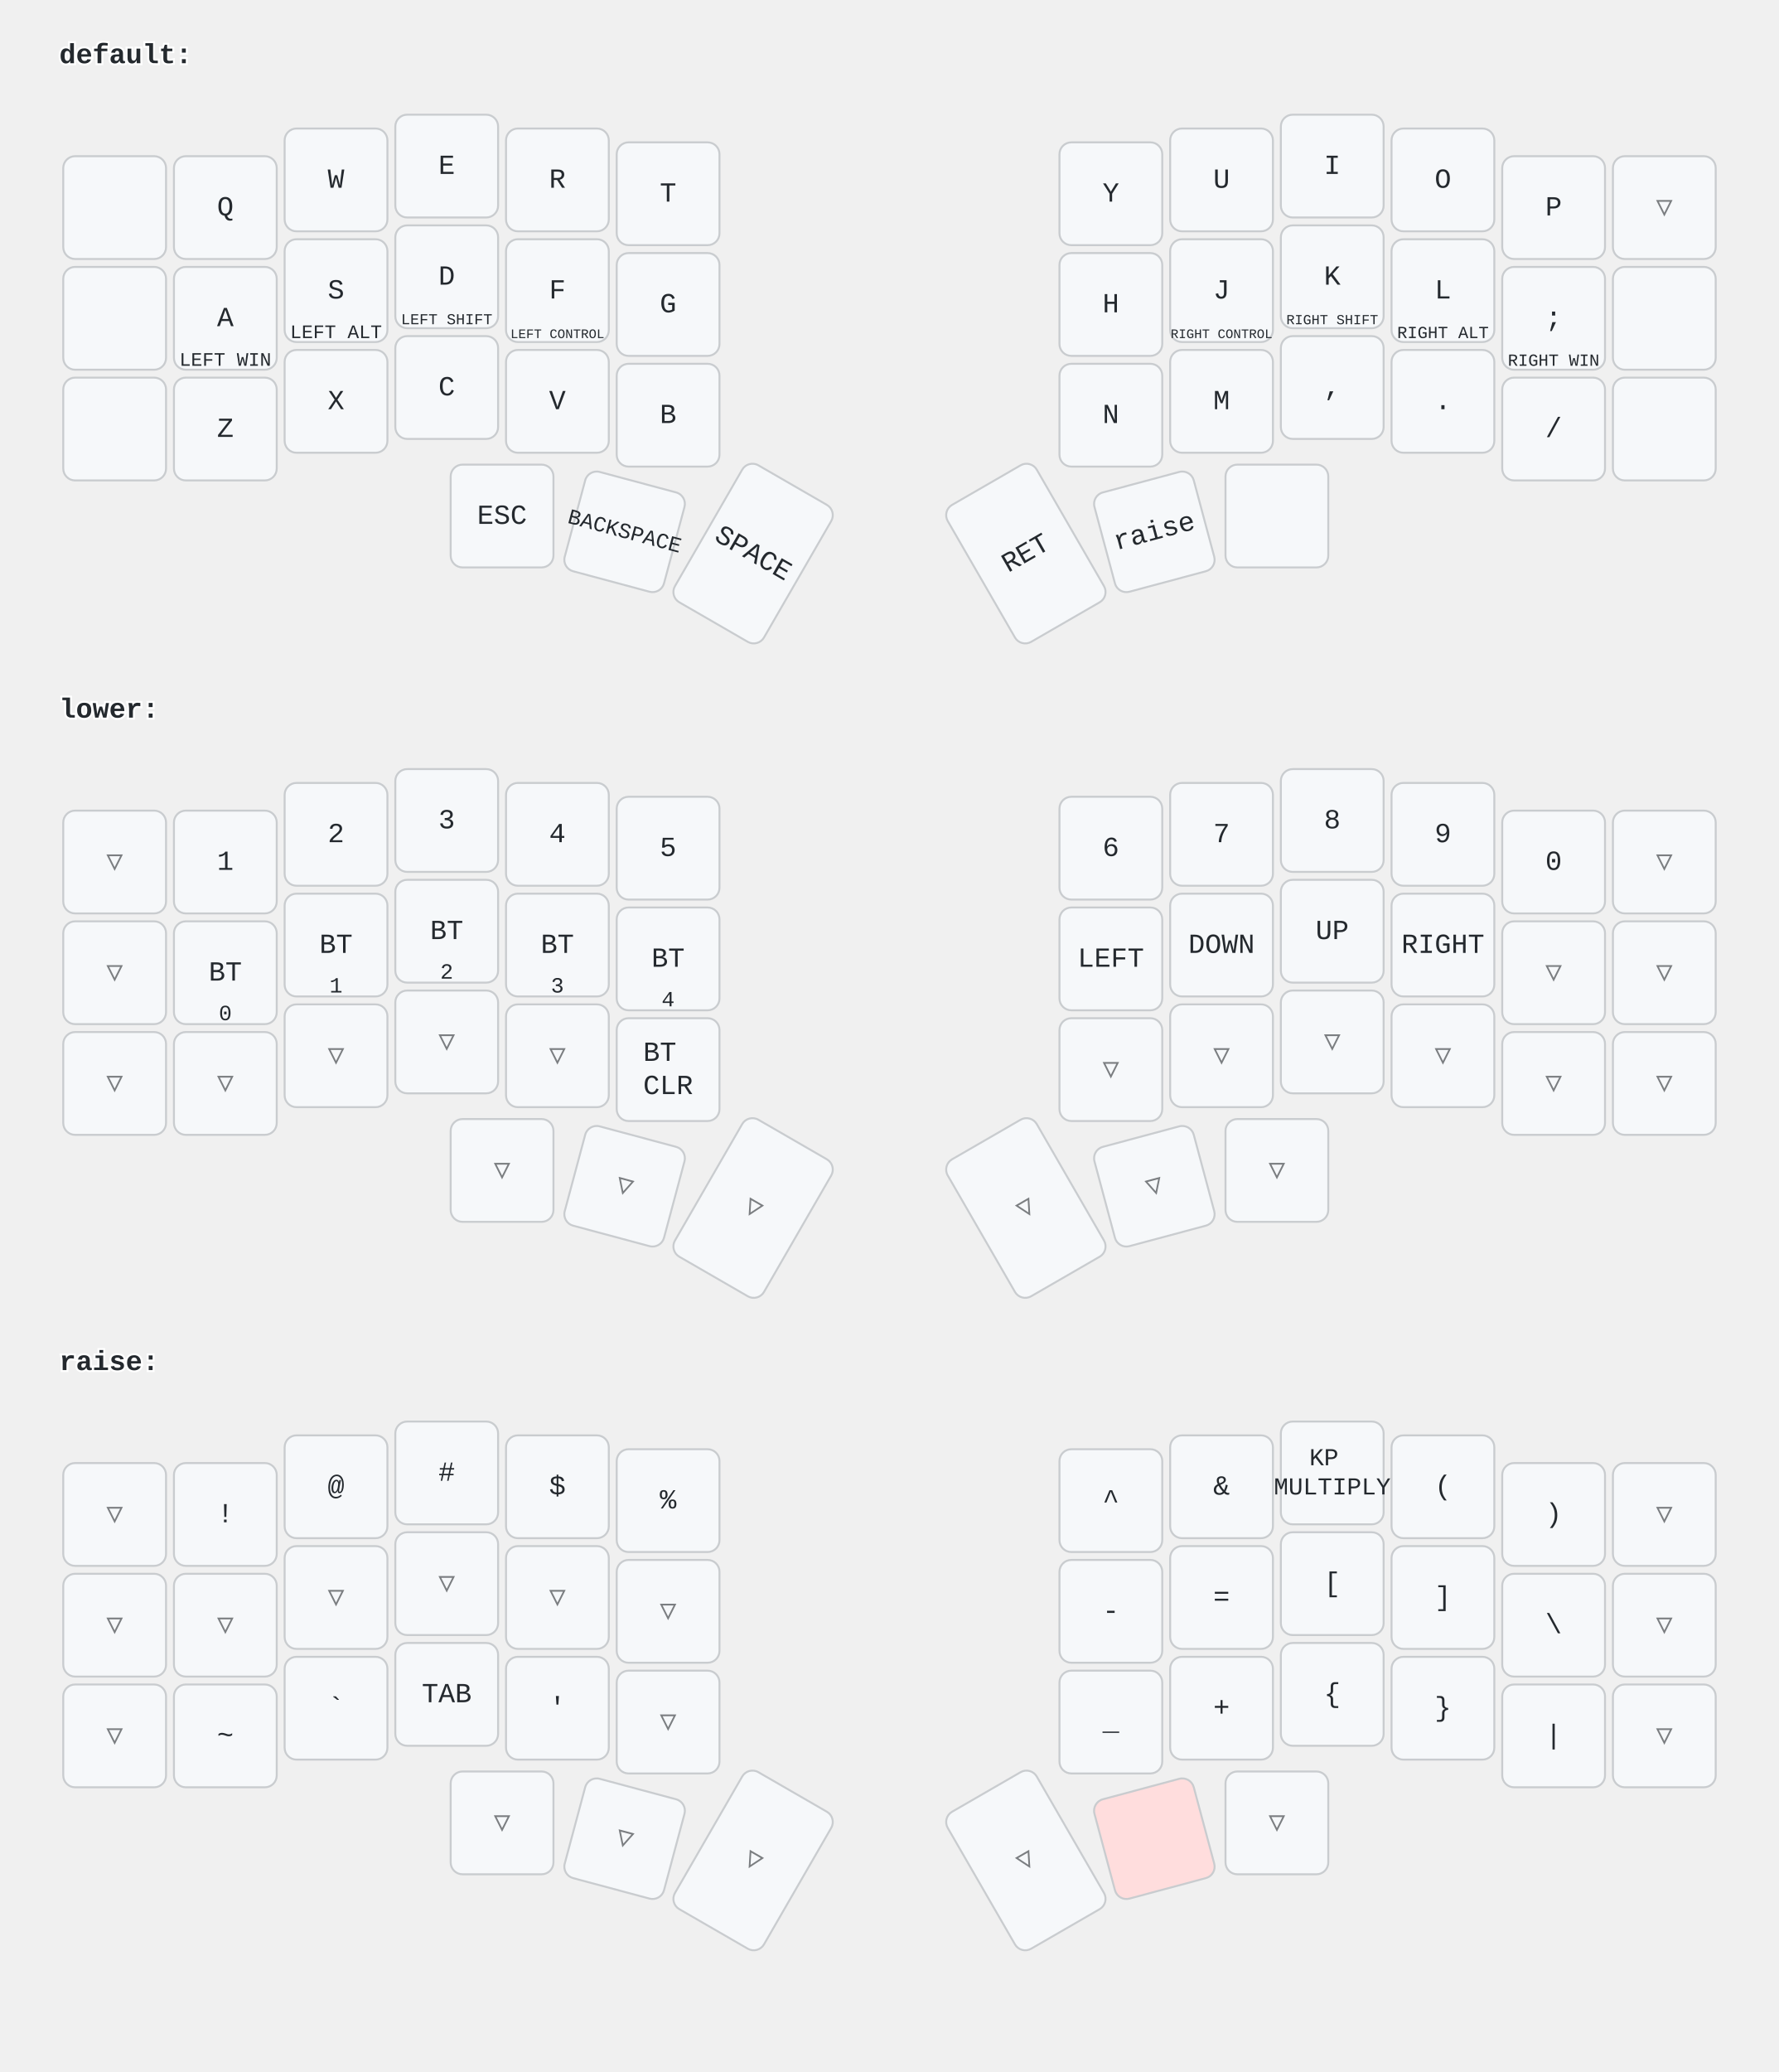
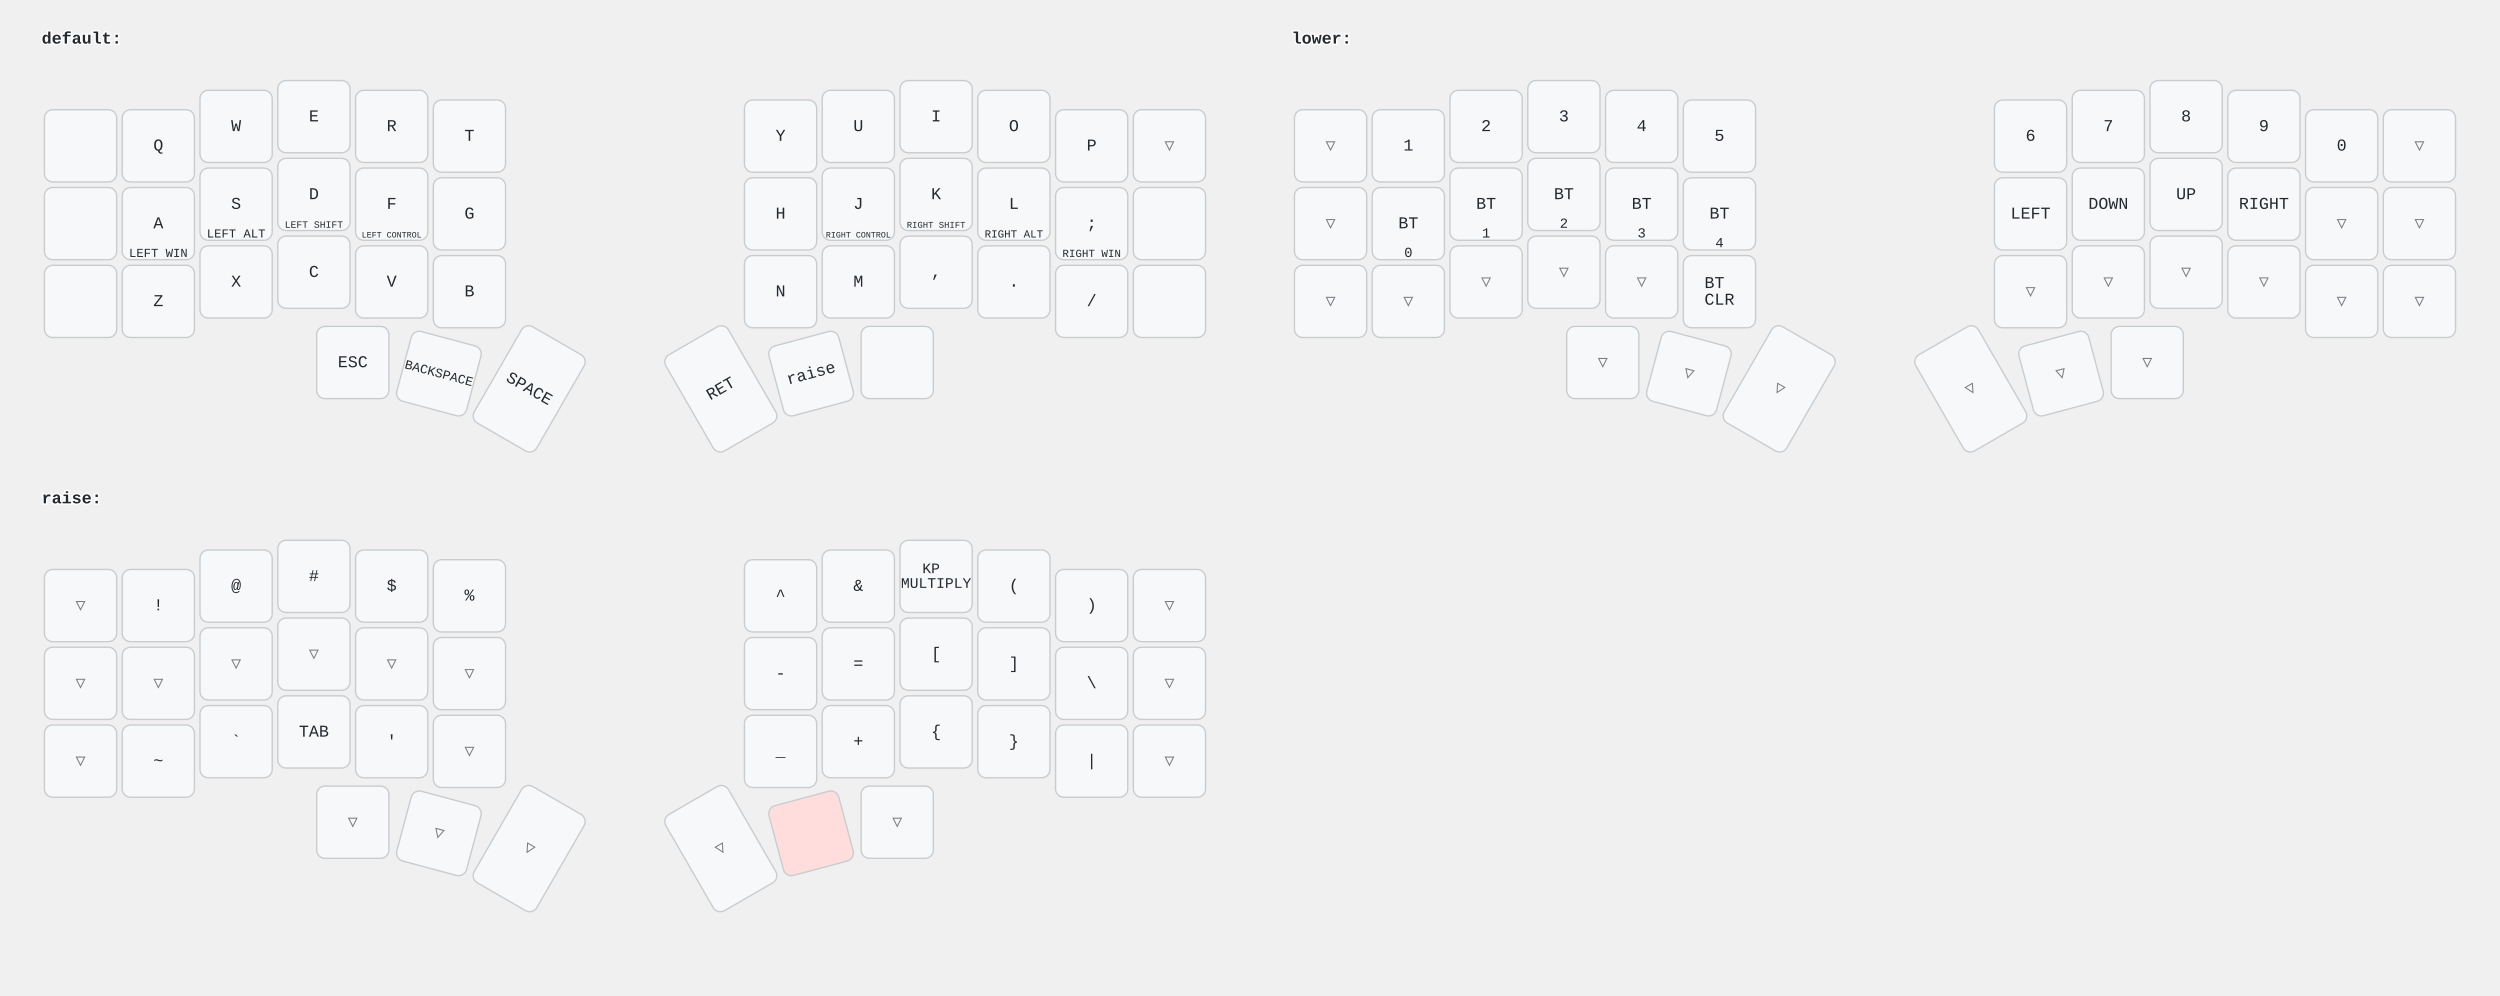
- <svg xmlns="http://www.w3.org/2000/svg" width="900" height="1048" viewBox="0 0 900 1048" class="keymap">
+ <svg xmlns="http://www.w3.org/2000/svg" width="1800" height="717" viewBox="0 0 1800 717" class="keymap">
  <style>/* inherit to force styles through use tags */
svg path {
    fill: inherit;
}

/* font and background color specifications */
svg.keymap {
    font-family: SFMono-Regular,Consolas,Liberation Mono,Menlo,monospace;
    font-size: 14px;
    font-kerning: normal;
    text-rendering: optimizeLegibility;
    fill: #24292e;
}

/* default key styling */
rect.key {
    fill: #f6f8fa;
    stroke: #c9cccf;
    stroke-width: 1;
}

/* default key side styling, only used is draw_key_sides is set */
rect.side {
    filter: brightness(90%);
}

/* color accent for combo boxes */
rect.combo, rect.combo-separate {
    fill: #cdf;
}

/* color accent for held keys */
rect.held, rect.combo.held {
    fill: #fdd;
}

/* color accent for ghost (optional) keys */
rect.ghost, rect.combo.ghost {
    stroke-dasharray: 4, 4;
    stroke-width: 2;
}

text {
    text-anchor: middle;
    dominant-baseline: middle;
}

/* styling for layer labels */
text.label {
    font-weight: bold;
    text-anchor: start;
    stroke: white;
    stroke-width: 2;
    paint-order: stroke;
}

/* styling for combo tap, and key hold/shifted label text */
text.combo, text.hold, text.shifted {
    font-size: 11px;
}

text.hold {
    text-anchor: middle;
    dominant-baseline: auto;
}

text.shifted {
    text-anchor: middle;
    dominant-baseline: hanging;
}

/* styling for hold/shifted label text in combo box */
text.combo.hold, text.combo.shifted {
    font-size: 8px;
}

/* lighter symbol for transparent keys */
text.trans {
    fill: #7b7e81;
}

/* styling for combo dendrons */
path.combo {
    stroke-width: 1;
    stroke: gray;
    fill: none;
}

/* Start Tabler Icons Cleanup */
/* cannot use height/width with glyphs */
.icon-tabler &gt; path {
    fill: inherit;
    stroke: inherit;
    stroke-width: 2;
}
/* hide tabler's default box */
.icon-tabler &gt; path[stroke="none"][fill="none"] {
    visibility: hidden;
}
/* End Tabler Icons Cleanup */
+ 
+ svg.keymap {
+   font-size: 12px;
+ } text.combo, text.hold, text.shifted {
+   font-size: 10px;
+ }
</style>
  <g transform="translate(30, 0)" class="layer-default">
    <text x="0" y="28" class="label">default:</text>
    <g transform="translate(0, 56)">
      <g transform="translate(28, 49)" class="key keypos-0">
        <rect rx="6" ry="6" x="-26" y="-26" width="52" height="52" class="key" />
      </g>
      <g transform="translate(84, 49)" class="key keypos-1">
        <rect rx="6" ry="6" x="-26" y="-26" width="52" height="52" class="key" />
        <text x="0" y="0" class="key tap">Q</text>
      </g>
      <g transform="translate(140, 35)" class="key keypos-2">
        <rect rx="6" ry="6" x="-26" y="-26" width="52" height="52" class="key" />
        <text x="0" y="0" class="key tap">W</text>
      </g>
      <g transform="translate(196, 28)" class="key keypos-3">
        <rect rx="6" ry="6" x="-26" y="-26" width="52" height="52" class="key" />
        <text x="0" y="0" class="key tap">E</text>
      </g>
      <g transform="translate(252, 35)" class="key keypos-4">
        <rect rx="6" ry="6" x="-26" y="-26" width="52" height="52" class="key" />
        <text x="0" y="0" class="key tap">R</text>
      </g>
      <g transform="translate(308, 42)" class="key keypos-5">
        <rect rx="6" ry="6" x="-26" y="-26" width="52" height="52" class="key" />
        <text x="0" y="0" class="key tap">T</text>
      </g>
      <g transform="translate(532, 42)" class="key keypos-6">
        <rect rx="6" ry="6" x="-26" y="-26" width="52" height="52" class="key" />
        <text x="0" y="0" class="key tap">Y</text>
      </g>
      <g transform="translate(588, 35)" class="key keypos-7">
        <rect rx="6" ry="6" x="-26" y="-26" width="52" height="52" class="key" />
        <text x="0" y="0" class="key tap">U</text>
      </g>
      <g transform="translate(644, 28)" class="key keypos-8">
        <rect rx="6" ry="6" x="-26" y="-26" width="52" height="52" class="key" />
        <text x="0" y="0" class="key tap">I</text>
      </g>
      <g transform="translate(700, 35)" class="key keypos-9">
        <rect rx="6" ry="6" x="-26" y="-26" width="52" height="52" class="key" />
        <text x="0" y="0" class="key tap">O</text>
      </g>
      <g transform="translate(756, 49)" class="key keypos-10">
        <rect rx="6" ry="6" x="-26" y="-26" width="52" height="52" class="key" />
        <text x="0" y="0" class="key tap">P</text>
      </g>
      <g transform="translate(812, 49)" class="key trans keypos-11">
        <rect rx="6" ry="6" x="-26" y="-26" width="52" height="52" class="key trans" />
        <text x="0" y="0" class="key trans tap">▽</text>
      </g>
      <g transform="translate(28, 105)" class="key keypos-12">
        <rect rx="6" ry="6" x="-26" y="-26" width="52" height="52" class="key" />
      </g>
      <g transform="translate(84, 105)" class="key keypos-13">
        <rect rx="6" ry="6" x="-26" y="-26" width="52" height="52" class="key" />
        <text x="0" y="0" class="key tap">A</text>
        <text x="0" y="24" class="key hold">
          <tspan style="font-size: 88%">LEFT WIN</tspan>
        </text>
      </g>
      <g transform="translate(140, 91)" class="key keypos-14">
        <rect rx="6" ry="6" x="-26" y="-26" width="52" height="52" class="key" />
        <text x="0" y="0" class="key tap">S</text>
        <text x="0" y="24" class="key hold">
          <tspan style="font-size: 88%">LEFT ALT</tspan>
        </text>
      </g>
      <g transform="translate(196, 84)" class="key keypos-15">
        <rect rx="6" ry="6" x="-26" y="-26" width="52" height="52" class="key" />
        <text x="0" y="0" class="key tap">D</text>
        <text x="0" y="24" class="key hold">
          <tspan style="font-size: 70%">LEFT SHIFT</tspan>
        </text>
      </g>
      <g transform="translate(252, 91)" class="key keypos-16">
        <rect rx="6" ry="6" x="-26" y="-26" width="52" height="52" class="key" />
        <text x="0" y="0" class="key tap">F</text>
        <text x="0" y="24" class="key hold">
          <tspan style="font-size: 60%">LEFT CONTROL</tspan>
        </text>
      </g>
      <g transform="translate(308, 98)" class="key keypos-17">
        <rect rx="6" ry="6" x="-26" y="-26" width="52" height="52" class="key" />
        <text x="0" y="0" class="key tap">G</text>
      </g>
      <g transform="translate(532, 98)" class="key keypos-18">
        <rect rx="6" ry="6" x="-26" y="-26" width="52" height="52" class="key" />
        <text x="0" y="0" class="key tap">H</text>
      </g>
      <g transform="translate(588, 91)" class="key keypos-19">
        <rect rx="6" ry="6" x="-26" y="-26" width="52" height="52" class="key" />
        <text x="0" y="0" class="key tap">J</text>
        <text x="0" y="24" class="key hold">
          <tspan style="font-size: 60%">RIGHT CONTROL</tspan>
        </text>
      </g>
      <g transform="translate(644, 84)" class="key keypos-20">
        <rect rx="6" ry="6" x="-26" y="-26" width="52" height="52" class="key" />
        <text x="0" y="0" class="key tap">K</text>
        <text x="0" y="24" class="key hold">
          <tspan style="font-size: 64%">RIGHT SHIFT</tspan>
        </text>
      </g>
      <g transform="translate(700, 91)" class="key keypos-21">
        <rect rx="6" ry="6" x="-26" y="-26" width="52" height="52" class="key" />
        <text x="0" y="0" class="key tap">L</text>
        <text x="0" y="24" class="key hold">
          <tspan style="font-size: 78%">RIGHT ALT</tspan>
        </text>
      </g>
      <g transform="translate(756, 105)" class="key keypos-22">
        <rect rx="6" ry="6" x="-26" y="-26" width="52" height="52" class="key" />
        <text x="0" y="0" class="key tap">;</text>
        <text x="0" y="24" class="key hold">
          <tspan style="font-size: 78%">RIGHT WIN</tspan>
        </text>
      </g>
      <g transform="translate(812, 105)" class="key keypos-23">
        <rect rx="6" ry="6" x="-26" y="-26" width="52" height="52" class="key" />
      </g>
      <g transform="translate(28, 161)" class="key keypos-24">
        <rect rx="6" ry="6" x="-26" y="-26" width="52" height="52" class="key" />
      </g>
      <g transform="translate(84, 161)" class="key keypos-25">
        <rect rx="6" ry="6" x="-26" y="-26" width="52" height="52" class="key" />
        <text x="0" y="0" class="key tap">Z</text>
      </g>
      <g transform="translate(140, 147)" class="key keypos-26">
        <rect rx="6" ry="6" x="-26" y="-26" width="52" height="52" class="key" />
        <text x="0" y="0" class="key tap">X</text>
      </g>
      <g transform="translate(196, 140)" class="key keypos-27">
        <rect rx="6" ry="6" x="-26" y="-26" width="52" height="52" class="key" />
        <text x="0" y="0" class="key tap">C</text>
      </g>
      <g transform="translate(252, 147)" class="key keypos-28">
        <rect rx="6" ry="6" x="-26" y="-26" width="52" height="52" class="key" />
        <text x="0" y="0" class="key tap">V</text>
      </g>
      <g transform="translate(308, 154)" class="key keypos-29">
        <rect rx="6" ry="6" x="-26" y="-26" width="52" height="52" class="key" />
        <text x="0" y="0" class="key tap">B</text>
      </g>
      <g transform="translate(532, 154)" class="key keypos-30">
        <rect rx="6" ry="6" x="-26" y="-26" width="52" height="52" class="key" />
        <text x="0" y="0" class="key tap">N</text>
      </g>
      <g transform="translate(588, 147)" class="key keypos-31">
        <rect rx="6" ry="6" x="-26" y="-26" width="52" height="52" class="key" />
        <text x="0" y="0" class="key tap">M</text>
      </g>
      <g transform="translate(644, 140)" class="key keypos-32">
        <rect rx="6" ry="6" x="-26" y="-26" width="52" height="52" class="key" />
        <text x="0" y="0" class="key tap">,</text>
      </g>
      <g transform="translate(700, 147)" class="key keypos-33">
        <rect rx="6" ry="6" x="-26" y="-26" width="52" height="52" class="key" />
        <text x="0" y="0" class="key tap">.</text>
      </g>
      <g transform="translate(756, 161)" class="key keypos-34">
        <rect rx="6" ry="6" x="-26" y="-26" width="52" height="52" class="key" />
        <text x="0" y="0" class="key tap">/</text>
      </g>
      <g transform="translate(812, 161)" class="key keypos-35">
        <rect rx="6" ry="6" x="-26" y="-26" width="52" height="52" class="key" />
      </g>
      <g transform="translate(224, 205)" class="key keypos-36">
        <rect rx="6" ry="6" x="-26" y="-26" width="52" height="52" class="key" />
        <text x="0" y="0" class="key tap">ESC</text>
      </g>
      <g transform="translate(286, 213) rotate(15.0)" class="key keypos-37">
        <rect rx="6" ry="6" x="-26" y="-26" width="52" height="52" class="key" />
        <text x="0" y="0" class="key tap">
          <tspan style="font-size: 78%">BACKSPACE</tspan>
        </text>
      </g>
      <g transform="translate(351, 224) rotate(30.0)" class="key keypos-38">
        <rect rx="6" ry="6" x="-26" y="-40" width="52" height="80" class="key" />
        <text x="0" y="0" class="key tap">SPACE</text>
      </g>
      <g transform="translate(489, 224) rotate(-30.0)" class="key keypos-39">
        <rect rx="6" ry="6" x="-26" y="-40" width="52" height="80" class="key" />
        <text x="0" y="0" class="key tap">RET</text>
      </g>
      <g transform="translate(554, 213) rotate(-15.0)" class="key keypos-40">
        <rect rx="6" ry="6" x="-26" y="-26" width="52" height="52" class="key" />
        <text x="0" y="0" class="key tap">raise</text>
      </g>
      <g transform="translate(616, 205)" class="key keypos-41">
        <rect rx="6" ry="6" x="-26" y="-26" width="52" height="52" class="key" />
      </g>
    </g>
  </g>
-   <g transform="translate(30, 331)" class="layer-lower">
+   <g transform="translate(930, 0)" class="layer-lower">
    <text x="0" y="28" class="label">lower:</text>
    <g transform="translate(0, 56)">
      <g transform="translate(28, 49)" class="key trans keypos-0">
        <rect rx="6" ry="6" x="-26" y="-26" width="52" height="52" class="key trans" />
        <text x="0" y="0" class="key trans tap">▽</text>
      </g>
      <g transform="translate(84, 49)" class="key keypos-1">
        <rect rx="6" ry="6" x="-26" y="-26" width="52" height="52" class="key" />
        <text x="0" y="0" class="key tap">1</text>
      </g>
      <g transform="translate(140, 35)" class="key keypos-2">
        <rect rx="6" ry="6" x="-26" y="-26" width="52" height="52" class="key" />
        <text x="0" y="0" class="key tap">2</text>
      </g>
      <g transform="translate(196, 28)" class="key keypos-3">
        <rect rx="6" ry="6" x="-26" y="-26" width="52" height="52" class="key" />
        <text x="0" y="0" class="key tap">3</text>
      </g>
      <g transform="translate(252, 35)" class="key keypos-4">
        <rect rx="6" ry="6" x="-26" y="-26" width="52" height="52" class="key" />
        <text x="0" y="0" class="key tap">4</text>
      </g>
      <g transform="translate(308, 42)" class="key keypos-5">
        <rect rx="6" ry="6" x="-26" y="-26" width="52" height="52" class="key" />
        <text x="0" y="0" class="key tap">5</text>
      </g>
      <g transform="translate(532, 42)" class="key keypos-6">
        <rect rx="6" ry="6" x="-26" y="-26" width="52" height="52" class="key" />
        <text x="0" y="0" class="key tap">6</text>
      </g>
      <g transform="translate(588, 35)" class="key keypos-7">
        <rect rx="6" ry="6" x="-26" y="-26" width="52" height="52" class="key" />
        <text x="0" y="0" class="key tap">7</text>
      </g>
      <g transform="translate(644, 28)" class="key keypos-8">
        <rect rx="6" ry="6" x="-26" y="-26" width="52" height="52" class="key" />
        <text x="0" y="0" class="key tap">8</text>
      </g>
      <g transform="translate(700, 35)" class="key keypos-9">
        <rect rx="6" ry="6" x="-26" y="-26" width="52" height="52" class="key" />
        <text x="0" y="0" class="key tap">9</text>
      </g>
      <g transform="translate(756, 49)" class="key keypos-10">
        <rect rx="6" ry="6" x="-26" y="-26" width="52" height="52" class="key" />
        <text x="0" y="0" class="key tap">0</text>
      </g>
      <g transform="translate(812, 49)" class="key trans keypos-11">
        <rect rx="6" ry="6" x="-26" y="-26" width="52" height="52" class="key trans" />
        <text x="0" y="0" class="key trans tap">▽</text>
      </g>
      <g transform="translate(28, 105)" class="key trans keypos-12">
        <rect rx="6" ry="6" x="-26" y="-26" width="52" height="52" class="key trans" />
        <text x="0" y="0" class="key trans tap">▽</text>
      </g>
      <g transform="translate(84, 105)" class="key keypos-13">
        <rect rx="6" ry="6" x="-26" y="-26" width="52" height="52" class="key" />
        <text x="0" y="0" class="key tap">BT</text>
        <text x="0" y="24" class="key hold">0</text>
      </g>
      <g transform="translate(140, 91)" class="key keypos-14">
        <rect rx="6" ry="6" x="-26" y="-26" width="52" height="52" class="key" />
        <text x="0" y="0" class="key tap">BT</text>
        <text x="0" y="24" class="key hold">1</text>
      </g>
      <g transform="translate(196, 84)" class="key keypos-15">
        <rect rx="6" ry="6" x="-26" y="-26" width="52" height="52" class="key" />
        <text x="0" y="0" class="key tap">BT</text>
        <text x="0" y="24" class="key hold">2</text>
      </g>
      <g transform="translate(252, 91)" class="key keypos-16">
        <rect rx="6" ry="6" x="-26" y="-26" width="52" height="52" class="key" />
        <text x="0" y="0" class="key tap">BT</text>
        <text x="0" y="24" class="key hold">3</text>
      </g>
      <g transform="translate(308, 98)" class="key keypos-17">
        <rect rx="6" ry="6" x="-26" y="-26" width="52" height="52" class="key" />
        <text x="0" y="0" class="key tap">BT</text>
        <text x="0" y="24" class="key hold">4</text>
      </g>
      <g transform="translate(532, 98)" class="key keypos-18">
        <rect rx="6" ry="6" x="-26" y="-26" width="52" height="52" class="key" />
        <text x="0" y="0" class="key tap">LEFT</text>
      </g>
      <g transform="translate(588, 91)" class="key keypos-19">
        <rect rx="6" ry="6" x="-26" y="-26" width="52" height="52" class="key" />
        <text x="0" y="0" class="key tap">DOWN</text>
      </g>
      <g transform="translate(644, 84)" class="key keypos-20">
        <rect rx="6" ry="6" x="-26" y="-26" width="52" height="52" class="key" />
        <text x="0" y="0" class="key tap">UP</text>
      </g>
      <g transform="translate(700, 91)" class="key keypos-21">
        <rect rx="6" ry="6" x="-26" y="-26" width="52" height="52" class="key" />
        <text x="0" y="0" class="key tap">RIGHT</text>
      </g>
      <g transform="translate(756, 105)" class="key trans keypos-22">
        <rect rx="6" ry="6" x="-26" y="-26" width="52" height="52" class="key trans" />
        <text x="0" y="0" class="key trans tap">▽</text>
      </g>
      <g transform="translate(812, 105)" class="key trans keypos-23">
        <rect rx="6" ry="6" x="-26" y="-26" width="52" height="52" class="key trans" />
        <text x="0" y="0" class="key trans tap">▽</text>
      </g>
      <g transform="translate(28, 161)" class="key trans keypos-24">
        <rect rx="6" ry="6" x="-26" y="-26" width="52" height="52" class="key trans" />
        <text x="0" y="0" class="key trans tap">▽</text>
      </g>
      <g transform="translate(84, 161)" class="key trans keypos-25">
        <rect rx="6" ry="6" x="-26" y="-26" width="52" height="52" class="key trans" />
        <text x="0" y="0" class="key trans tap">▽</text>
      </g>
      <g transform="translate(140, 147)" class="key trans keypos-26">
        <rect rx="6" ry="6" x="-26" y="-26" width="52" height="52" class="key trans" />
        <text x="0" y="0" class="key trans tap">▽</text>
      </g>
      <g transform="translate(196, 140)" class="key trans keypos-27">
        <rect rx="6" ry="6" x="-26" y="-26" width="52" height="52" class="key trans" />
        <text x="0" y="0" class="key trans tap">▽</text>
      </g>
      <g transform="translate(252, 147)" class="key trans keypos-28">
        <rect rx="6" ry="6" x="-26" y="-26" width="52" height="52" class="key trans" />
        <text x="0" y="0" class="key trans tap">▽</text>
      </g>
      <g transform="translate(308, 154)" class="key keypos-29">
        <rect rx="6" ry="6" x="-26" y="-26" width="52" height="52" class="key" />
        <text x="0" y="0" class="key tap">
-           <tspan x="0" dy="-0.6em">BT</tspan>
-           <tspan x="0" dy="1.2em">CLR</tspan>
+           <tspan x="0" dy="-0.5em">BT</tspan>
+           <tspan x="0" dy="1.0em">CLR</tspan>
        </text>
      </g>
      <g transform="translate(532, 154)" class="key trans keypos-30">
        <rect rx="6" ry="6" x="-26" y="-26" width="52" height="52" class="key trans" />
        <text x="0" y="0" class="key trans tap">▽</text>
      </g>
      <g transform="translate(588, 147)" class="key trans keypos-31">
        <rect rx="6" ry="6" x="-26" y="-26" width="52" height="52" class="key trans" />
        <text x="0" y="0" class="key trans tap">▽</text>
      </g>
      <g transform="translate(644, 140)" class="key trans keypos-32">
        <rect rx="6" ry="6" x="-26" y="-26" width="52" height="52" class="key trans" />
        <text x="0" y="0" class="key trans tap">▽</text>
      </g>
      <g transform="translate(700, 147)" class="key trans keypos-33">
        <rect rx="6" ry="6" x="-26" y="-26" width="52" height="52" class="key trans" />
        <text x="0" y="0" class="key trans tap">▽</text>
      </g>
      <g transform="translate(756, 161)" class="key trans keypos-34">
        <rect rx="6" ry="6" x="-26" y="-26" width="52" height="52" class="key trans" />
        <text x="0" y="0" class="key trans tap">▽</text>
      </g>
      <g transform="translate(812, 161)" class="key trans keypos-35">
        <rect rx="6" ry="6" x="-26" y="-26" width="52" height="52" class="key trans" />
        <text x="0" y="0" class="key trans tap">▽</text>
      </g>
      <g transform="translate(224, 205)" class="key trans keypos-36">
        <rect rx="6" ry="6" x="-26" y="-26" width="52" height="52" class="key trans" />
        <text x="0" y="0" class="key trans tap">▽</text>
      </g>
      <g transform="translate(286, 213) rotate(15.0)" class="key trans keypos-37">
        <rect rx="6" ry="6" x="-26" y="-26" width="52" height="52" class="key trans" />
        <text x="0" y="0" class="key trans tap">▽</text>
      </g>
      <g transform="translate(351, 224) rotate(30.0)" class="key trans keypos-38">
        <rect rx="6" ry="6" x="-26" y="-40" width="52" height="80" class="key trans" />
        <text x="0" y="0" class="key trans tap">▽</text>
      </g>
      <g transform="translate(489, 224) rotate(-30.0)" class="key trans keypos-39">
        <rect rx="6" ry="6" x="-26" y="-40" width="52" height="80" class="key trans" />
        <text x="0" y="0" class="key trans tap">▽</text>
      </g>
      <g transform="translate(554, 213) rotate(-15.0)" class="key trans keypos-40">
        <rect rx="6" ry="6" x="-26" y="-26" width="52" height="52" class="key trans" />
        <text x="0" y="0" class="key trans tap">▽</text>
      </g>
      <g transform="translate(616, 205)" class="key trans keypos-41">
        <rect rx="6" ry="6" x="-26" y="-26" width="52" height="52" class="key trans" />
        <text x="0" y="0" class="key trans tap">▽</text>
      </g>
    </g>
  </g>
-   <g transform="translate(30, 661)" class="layer-raise">
+   <g transform="translate(30, 331)" class="layer-raise">
    <text x="0" y="28" class="label">raise:</text>
    <g transform="translate(0, 56)">
      <g transform="translate(28, 49)" class="key trans keypos-0">
        <rect rx="6" ry="6" x="-26" y="-26" width="52" height="52" class="key trans" />
        <text x="0" y="0" class="key trans tap">▽</text>
      </g>
      <g transform="translate(84, 49)" class="key keypos-1">
        <rect rx="6" ry="6" x="-26" y="-26" width="52" height="52" class="key" />
        <text x="0" y="0" class="key tap">!</text>
      </g>
      <g transform="translate(140, 35)" class="key keypos-2">
        <rect rx="6" ry="6" x="-26" y="-26" width="52" height="52" class="key" />
        <text x="0" y="0" class="key tap">@</text>
      </g>
      <g transform="translate(196, 28)" class="key keypos-3">
        <rect rx="6" ry="6" x="-26" y="-26" width="52" height="52" class="key" />
        <text x="0" y="0" class="key tap">#</text>
      </g>
      <g transform="translate(252, 35)" class="key keypos-4">
        <rect rx="6" ry="6" x="-26" y="-26" width="52" height="52" class="key" />
        <text x="0" y="0" class="key tap">$</text>
      </g>
      <g transform="translate(308, 42)" class="key keypos-5">
        <rect rx="6" ry="6" x="-26" y="-26" width="52" height="52" class="key" />
        <text x="0" y="0" class="key tap">%</text>
      </g>
      <g transform="translate(532, 42)" class="key keypos-6">
        <rect rx="6" ry="6" x="-26" y="-26" width="52" height="52" class="key" />
        <text x="0" y="0" class="key tap">^</text>
      </g>
      <g transform="translate(588, 35)" class="key keypos-7">
        <rect rx="6" ry="6" x="-26" y="-26" width="52" height="52" class="key" />
        <text x="0" y="0" class="key tap">&amp;</text>
      </g>
      <g transform="translate(644, 28)" class="key keypos-8">
        <rect rx="6" ry="6" x="-26" y="-26" width="52" height="52" class="key" />
        <text x="0" y="0" class="key tap">
-           <tspan x="0" dy="-0.6em" style="font-size: 88%">KP</tspan>
-           <tspan x="0" dy="1.2em" style="font-size: 88%">MULTIPLY</tspan>
+           <tspan x="0" dy="-0.5em" style="font-size: 88%">KP</tspan>
+           <tspan x="0" dy="1.0em" style="font-size: 88%">MULTIPLY</tspan>
        </text>
      </g>
      <g transform="translate(700, 35)" class="key keypos-9">
        <rect rx="6" ry="6" x="-26" y="-26" width="52" height="52" class="key" />
        <text x="0" y="0" class="key tap">(</text>
      </g>
      <g transform="translate(756, 49)" class="key keypos-10">
        <rect rx="6" ry="6" x="-26" y="-26" width="52" height="52" class="key" />
        <text x="0" y="0" class="key tap">)</text>
      </g>
      <g transform="translate(812, 49)" class="key trans keypos-11">
        <rect rx="6" ry="6" x="-26" y="-26" width="52" height="52" class="key trans" />
        <text x="0" y="0" class="key trans tap">▽</text>
      </g>
      <g transform="translate(28, 105)" class="key trans keypos-12">
        <rect rx="6" ry="6" x="-26" y="-26" width="52" height="52" class="key trans" />
        <text x="0" y="0" class="key trans tap">▽</text>
      </g>
      <g transform="translate(84, 105)" class="key trans keypos-13">
        <rect rx="6" ry="6" x="-26" y="-26" width="52" height="52" class="key trans" />
        <text x="0" y="0" class="key trans tap">▽</text>
      </g>
      <g transform="translate(140, 91)" class="key trans keypos-14">
        <rect rx="6" ry="6" x="-26" y="-26" width="52" height="52" class="key trans" />
        <text x="0" y="0" class="key trans tap">▽</text>
      </g>
      <g transform="translate(196, 84)" class="key trans keypos-15">
        <rect rx="6" ry="6" x="-26" y="-26" width="52" height="52" class="key trans" />
        <text x="0" y="0" class="key trans tap">▽</text>
      </g>
      <g transform="translate(252, 91)" class="key trans keypos-16">
        <rect rx="6" ry="6" x="-26" y="-26" width="52" height="52" class="key trans" />
        <text x="0" y="0" class="key trans tap">▽</text>
      </g>
      <g transform="translate(308, 98)" class="key trans keypos-17">
        <rect rx="6" ry="6" x="-26" y="-26" width="52" height="52" class="key trans" />
        <text x="0" y="0" class="key trans tap">▽</text>
      </g>
      <g transform="translate(532, 98)" class="key keypos-18">
        <rect rx="6" ry="6" x="-26" y="-26" width="52" height="52" class="key" />
        <text x="0" y="0" class="key tap">-</text>
      </g>
      <g transform="translate(588, 91)" class="key keypos-19">
        <rect rx="6" ry="6" x="-26" y="-26" width="52" height="52" class="key" />
        <text x="0" y="0" class="key tap">=</text>
      </g>
      <g transform="translate(644, 84)" class="key keypos-20">
        <rect rx="6" ry="6" x="-26" y="-26" width="52" height="52" class="key" />
        <text x="0" y="0" class="key tap">[</text>
      </g>
      <g transform="translate(700, 91)" class="key keypos-21">
        <rect rx="6" ry="6" x="-26" y="-26" width="52" height="52" class="key" />
        <text x="0" y="0" class="key tap">]</text>
      </g>
      <g transform="translate(756, 105)" class="key keypos-22">
        <rect rx="6" ry="6" x="-26" y="-26" width="52" height="52" class="key" />
        <text x="0" y="0" class="key tap">\</text>
      </g>
      <g transform="translate(812, 105)" class="key trans keypos-23">
        <rect rx="6" ry="6" x="-26" y="-26" width="52" height="52" class="key trans" />
        <text x="0" y="0" class="key trans tap">▽</text>
      </g>
      <g transform="translate(28, 161)" class="key trans keypos-24">
        <rect rx="6" ry="6" x="-26" y="-26" width="52" height="52" class="key trans" />
        <text x="0" y="0" class="key trans tap">▽</text>
      </g>
      <g transform="translate(84, 161)" class="key keypos-25">
        <rect rx="6" ry="6" x="-26" y="-26" width="52" height="52" class="key" />
        <text x="0" y="0" class="key tap">~</text>
      </g>
      <g transform="translate(140, 147)" class="key keypos-26">
        <rect rx="6" ry="6" x="-26" y="-26" width="52" height="52" class="key" />
        <text x="0" y="0" class="key tap">`</text>
      </g>
      <g transform="translate(196, 140)" class="key keypos-27">
        <rect rx="6" ry="6" x="-26" y="-26" width="52" height="52" class="key" />
        <text x="0" y="0" class="key tap">TAB</text>
      </g>
      <g transform="translate(252, 147)" class="key keypos-28">
        <rect rx="6" ry="6" x="-26" y="-26" width="52" height="52" class="key" />
        <text x="0" y="0" class="key tap">'</text>
      </g>
      <g transform="translate(308, 154)" class="key trans keypos-29">
        <rect rx="6" ry="6" x="-26" y="-26" width="52" height="52" class="key trans" />
        <text x="0" y="0" class="key trans tap">▽</text>
      </g>
      <g transform="translate(532, 154)" class="key keypos-30">
        <rect rx="6" ry="6" x="-26" y="-26" width="52" height="52" class="key" />
        <text x="0" y="0" class="key tap">_</text>
      </g>
      <g transform="translate(588, 147)" class="key keypos-31">
        <rect rx="6" ry="6" x="-26" y="-26" width="52" height="52" class="key" />
        <text x="0" y="0" class="key tap">+</text>
      </g>
      <g transform="translate(644, 140)" class="key keypos-32">
        <rect rx="6" ry="6" x="-26" y="-26" width="52" height="52" class="key" />
        <text x="0" y="0" class="key tap">{</text>
      </g>
      <g transform="translate(700, 147)" class="key keypos-33">
        <rect rx="6" ry="6" x="-26" y="-26" width="52" height="52" class="key" />
        <text x="0" y="0" class="key tap">}</text>
      </g>
      <g transform="translate(756, 161)" class="key keypos-34">
        <rect rx="6" ry="6" x="-26" y="-26" width="52" height="52" class="key" />
        <text x="0" y="0" class="key tap">|</text>
      </g>
      <g transform="translate(812, 161)" class="key trans keypos-35">
        <rect rx="6" ry="6" x="-26" y="-26" width="52" height="52" class="key trans" />
        <text x="0" y="0" class="key trans tap">▽</text>
      </g>
      <g transform="translate(224, 205)" class="key trans keypos-36">
        <rect rx="6" ry="6" x="-26" y="-26" width="52" height="52" class="key trans" />
        <text x="0" y="0" class="key trans tap">▽</text>
      </g>
      <g transform="translate(286, 213) rotate(15.0)" class="key trans keypos-37">
        <rect rx="6" ry="6" x="-26" y="-26" width="52" height="52" class="key trans" />
        <text x="0" y="0" class="key trans tap">▽</text>
      </g>
      <g transform="translate(351, 224) rotate(30.0)" class="key trans keypos-38">
        <rect rx="6" ry="6" x="-26" y="-40" width="52" height="80" class="key trans" />
        <text x="0" y="0" class="key trans tap">▽</text>
      </g>
      <g transform="translate(489, 224) rotate(-30.0)" class="key trans keypos-39">
        <rect rx="6" ry="6" x="-26" y="-40" width="52" height="80" class="key trans" />
        <text x="0" y="0" class="key trans tap">▽</text>
      </g>
      <g transform="translate(554, 213) rotate(-15.0)" class="key held keypos-40">
        <rect rx="6" ry="6" x="-26" y="-26" width="52" height="52" class="key held" />
      </g>
      <g transform="translate(616, 205)" class="key trans keypos-41">
        <rect rx="6" ry="6" x="-26" y="-26" width="52" height="52" class="key trans" />
        <text x="0" y="0" class="key trans tap">▽</text>
      </g>
    </g>
  </g>
</svg>
